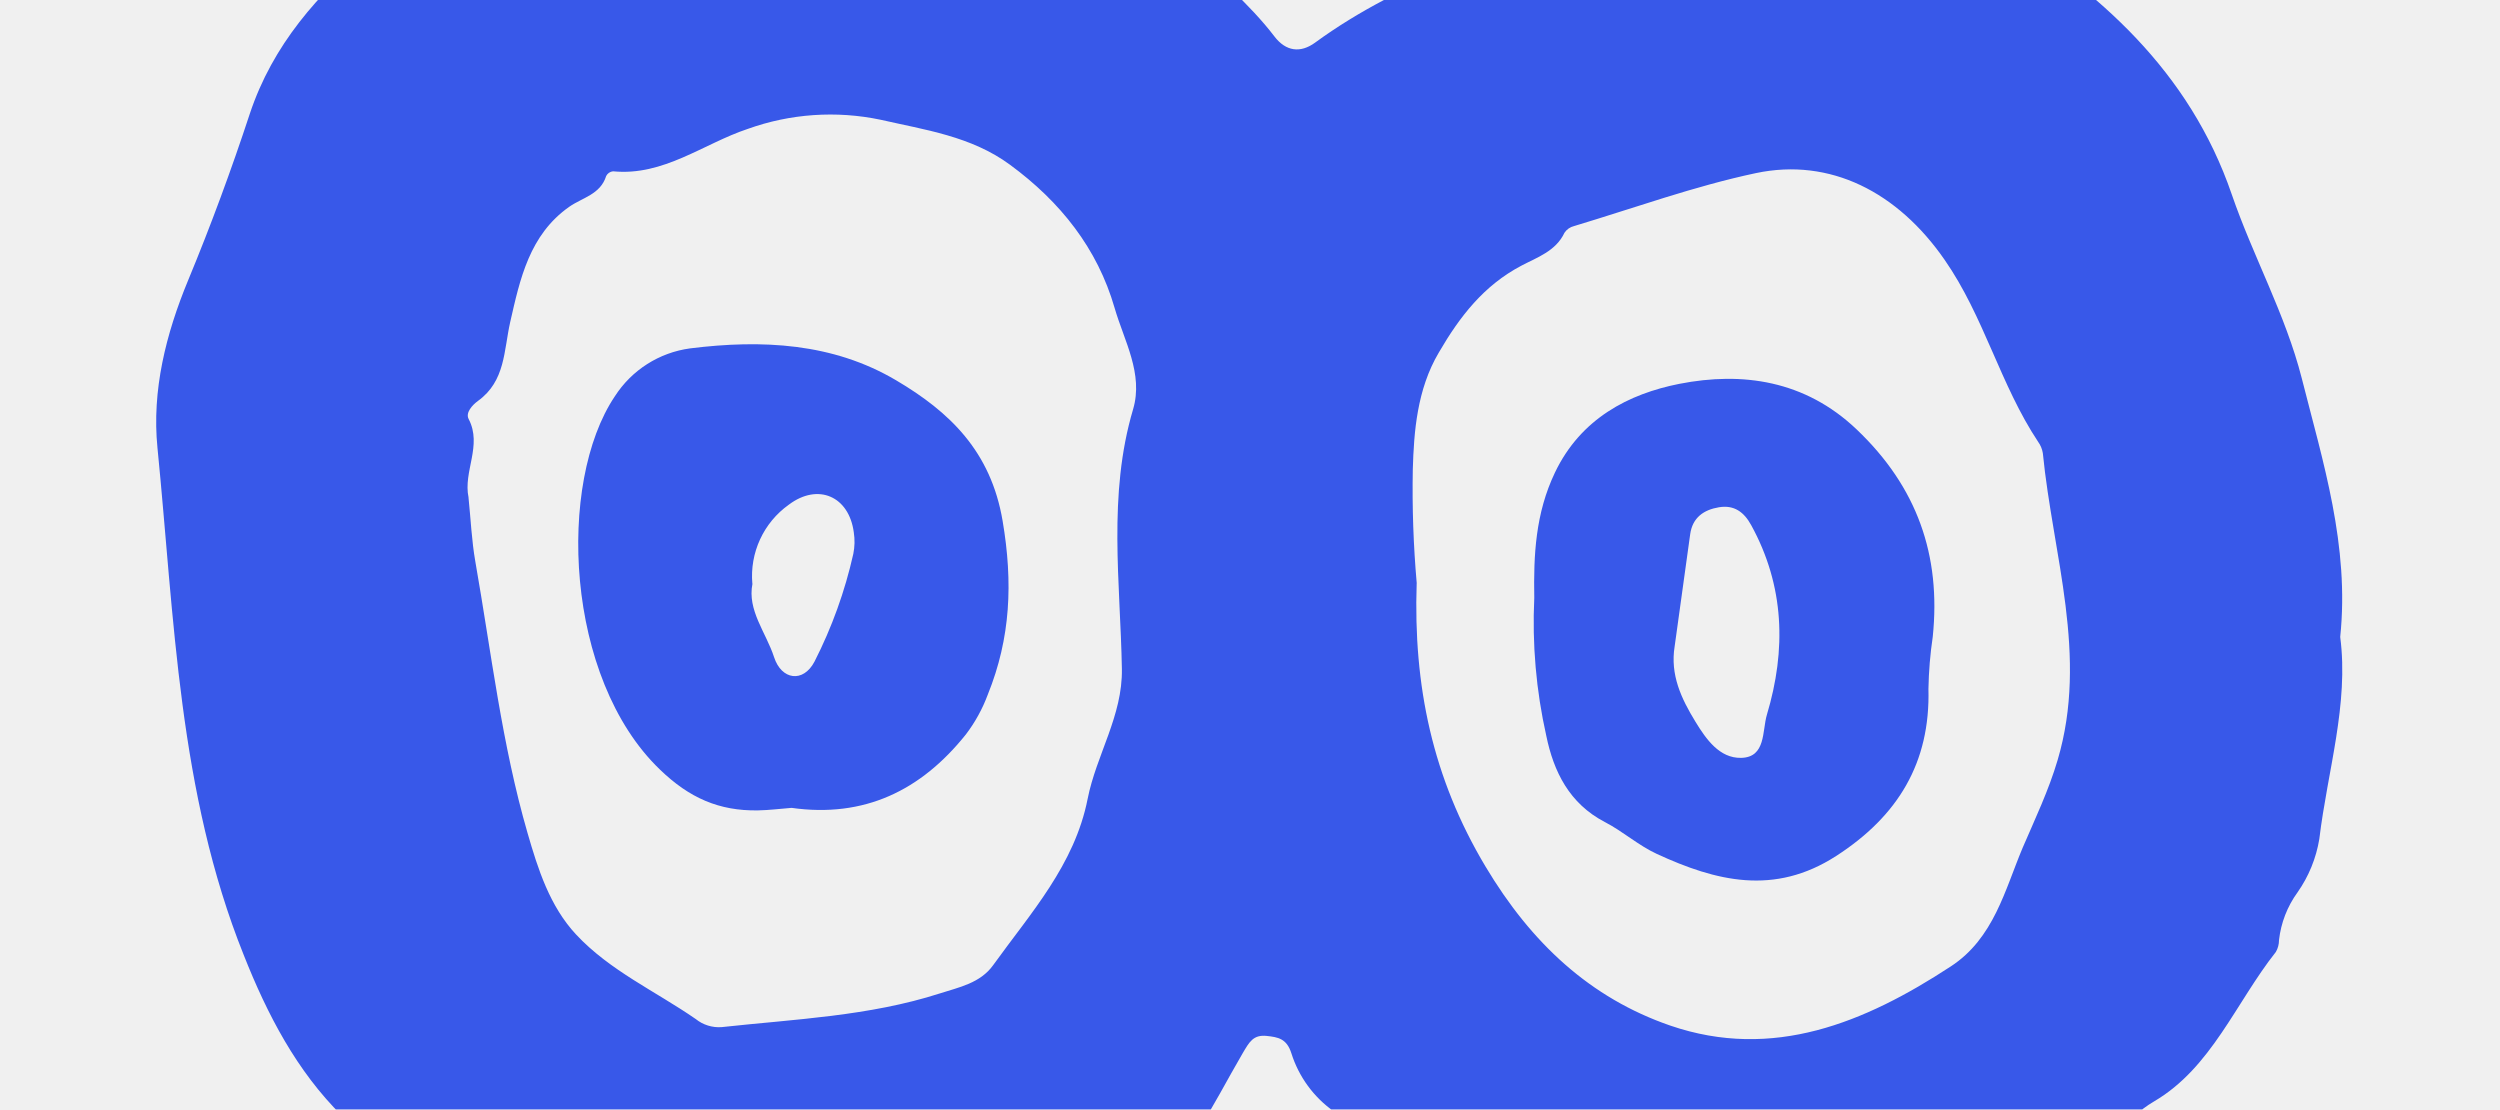
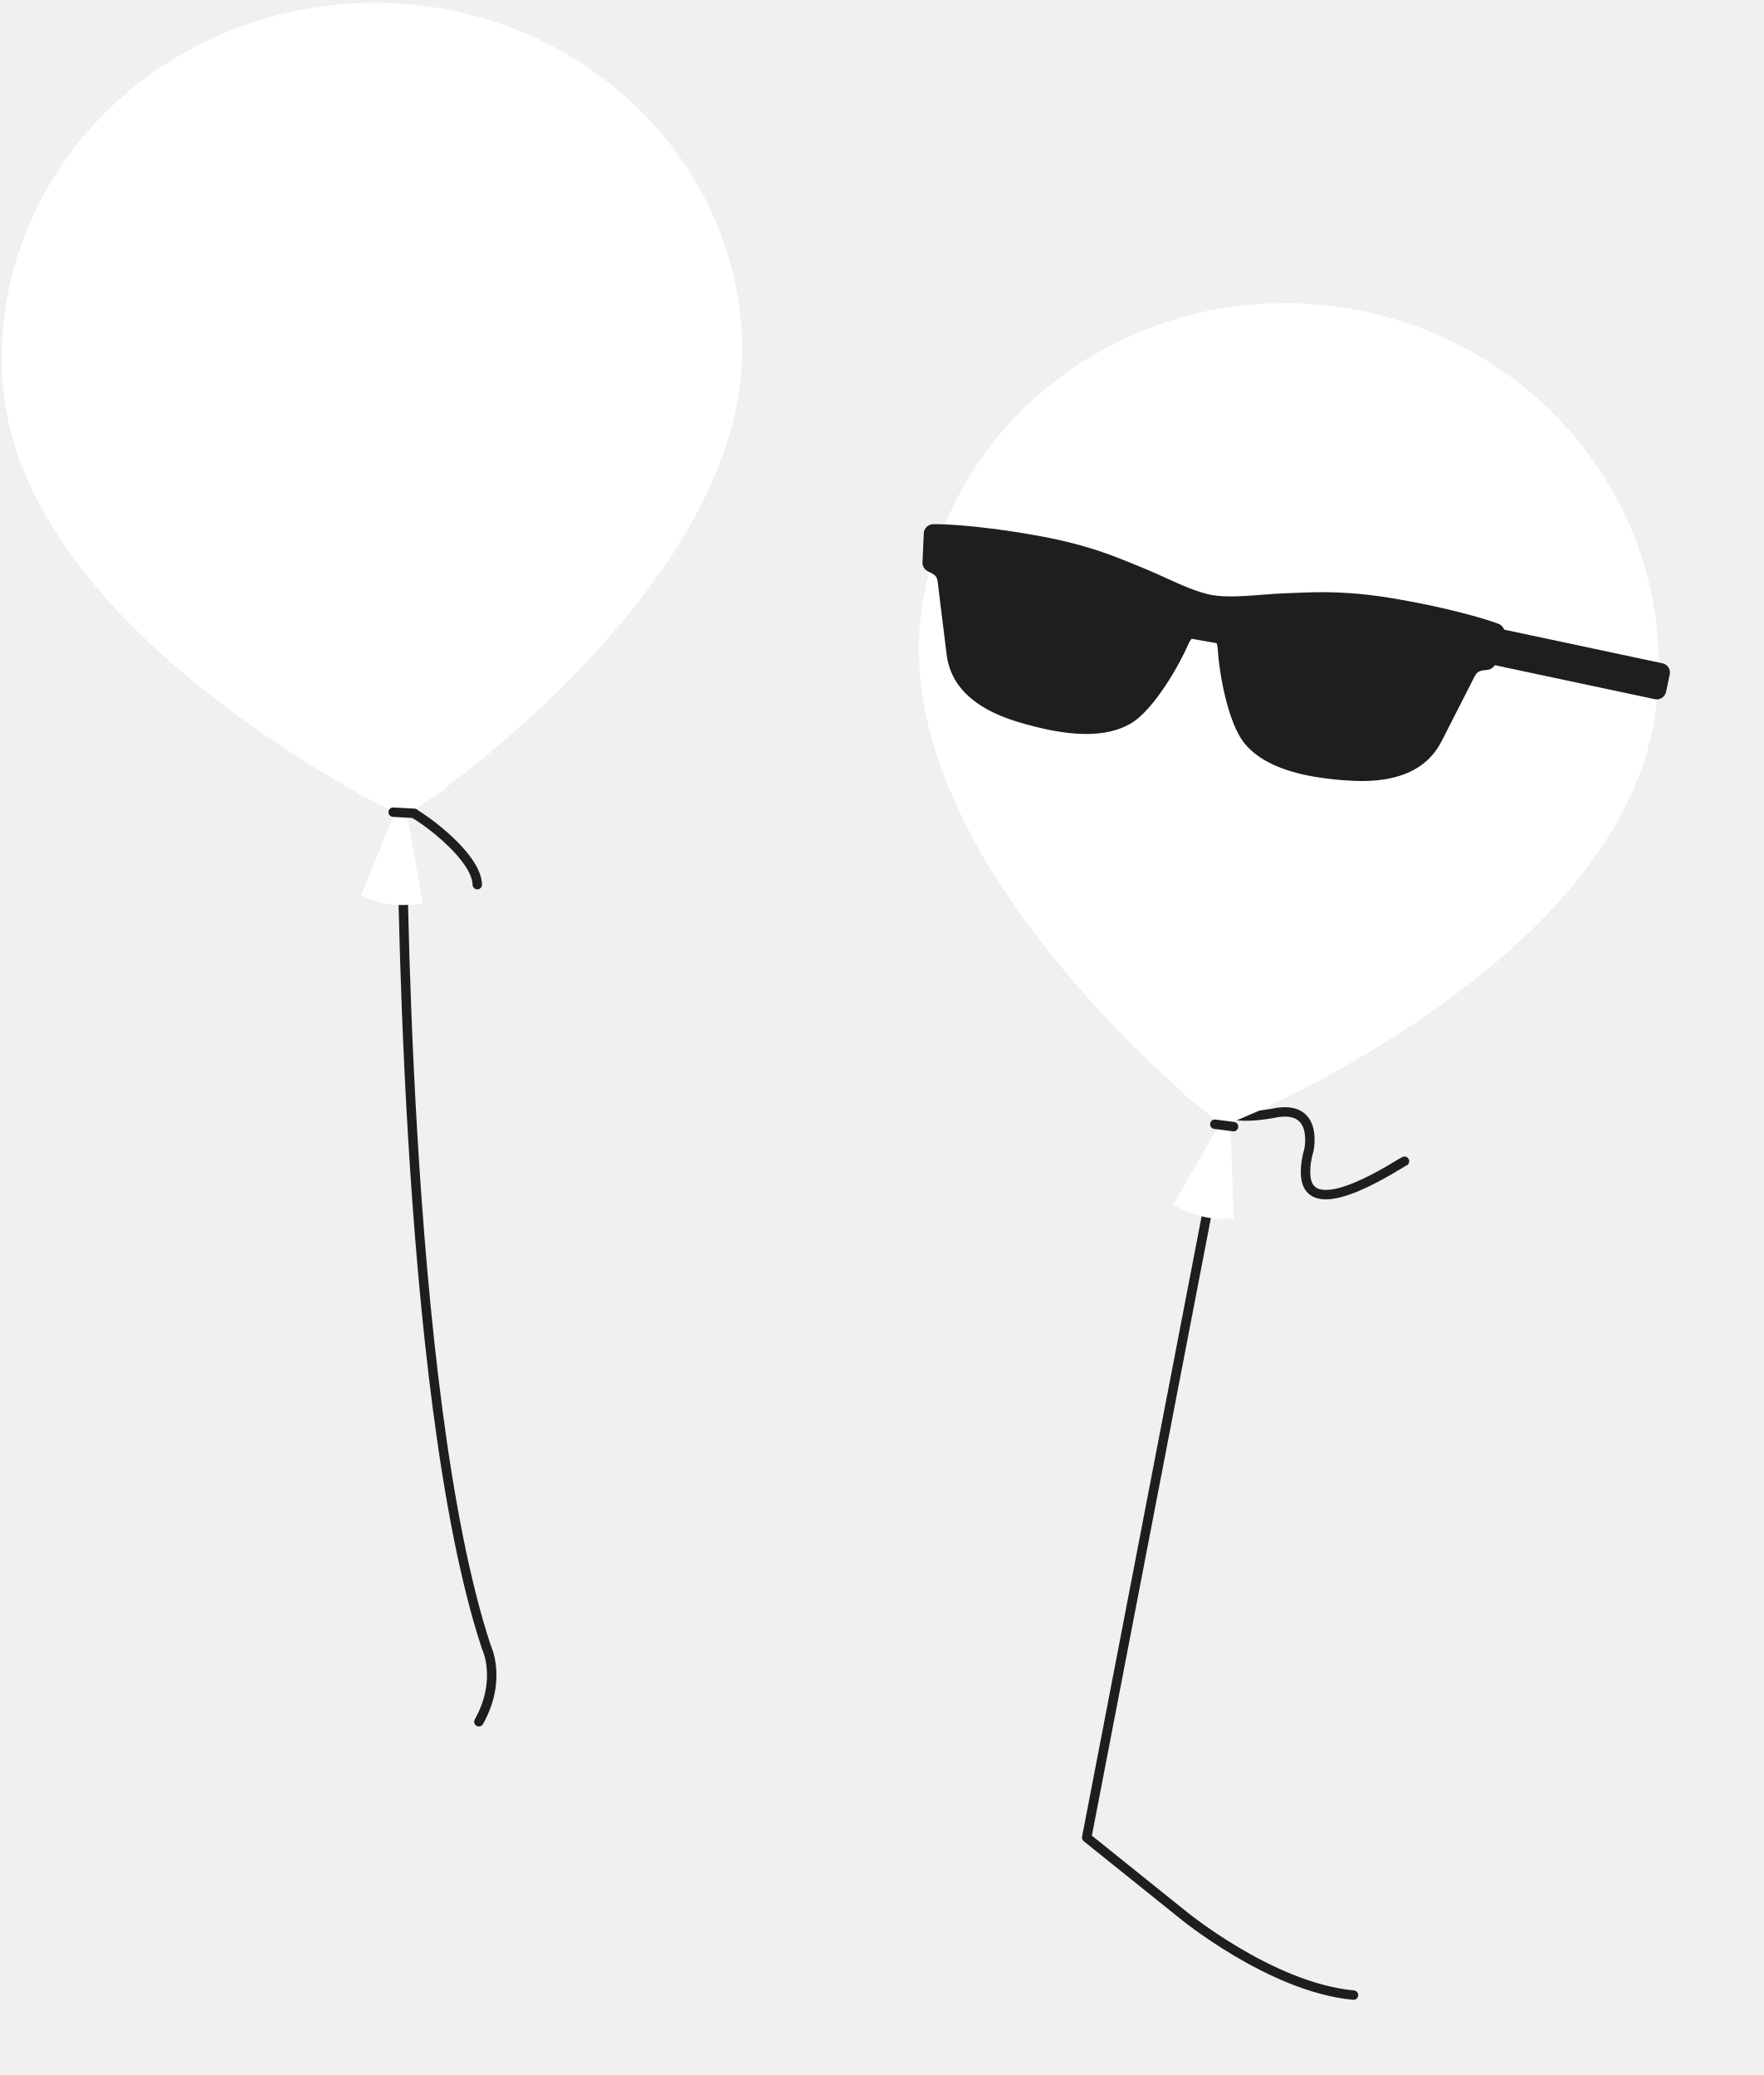
- <svg xmlns="http://www.w3.org/2000/svg" width="1280" height="568" fill="none">
-   <g clip-path="url(#clip0)">
-     <g clip-path="url(#clip1)" fill="#3858E9">
-       <path d="M1198.19 326.128c4.48 34.433-6.49 68.552-10.69 103.364a66.133 66.133 0 01-11.19 27.433 51.192 51.192 0 00-9.46 24.438c0 2.113-.55 4.189-1.6 6.022-20.49 25.889-33.01 59.345-62.36 76.53-15.25 8.924-24.68 25.226-44.13 29.798-8.95 2.145-20.43 10.438-29.47 17.343a104.507 104.507 0 01-30.329 15.767c-14.185 4.887-28.906 7.725-42.02 16.46-13.114 8.734-27.994 9.46-43.944 7.631-19.198-2.208-38.806-1.356-58.224-1.23-38.742.315-73.071-14.253-105.257-33.299-23.327-13.779-44.353-31.532-66.514-47.299a57.609 57.609 0 01-21.846-29.892c-2.396-7.474-6.872-8.167-12.609-8.798-6.904-.725-8.922 3.153-12.295 8.861-15.762 26.929-29.127 57.168-55.166 75.268a183.653 183.653 0 01-78.272 31.848c-32.879 4.761-65.127 13.559-98.479 15.262-15.226.788-30.484 2.428-45.395-1.798a52.236 52.236 0 00-20.206-1.545c-27.488 3.154-52.329-5.612-74.395-20.37-30.862-20.622-62.669-40.519-89.149-66.565-23.264-22.924-38.364-51.966-50.437-82.489C91.338 405.464 89.32 316.731 80.62 229.26c-2.932-29.326 4.287-58.21 15.762-85.895 11.474-27.686 22.066-56.38 31.523-85.138 11.727-35.222 34.96-61.552 62.574-84.508a225.646 225.646 0 01112.76-51.587c36.315-5.234 71.873-15.766 108.724-16.618a177.46 177.46 0 0172.283 12.613c14.911 6.086 31.524 8.073 47.034 12.613 28.371 8.199 56.962 18.132 76.601 40.677 14.312 16.429 31.524 30.02 44.669 47.3 5.832 7.599 13.24 8.576 20.711 3.153 45.456-33.204 98.605-48.687 150.587-67.543 42.179-15.294 84.231-20.654 128.207-14.158 23.989 3.563 47.694 9.05 68.405 21.82 54.35 33.52 100.59 74.543 122.19 137.514 10.9 31.753 27.51 61.457 35.84 94.125 10.87 42.979 24.55 85.768 19.7 132.5zm-958.314-71.39c1.135 10.942 1.608 22.073 3.5 32.825 8.164 46.479 13.555 93.526 26.732 138.965 5.327 18.415 11.348 37.46 24.871 51.965 17.307 18.542 40.666 29.01 61.251 43.263a18.91 18.91 0 0013.208 4.131c37.513-4.099 75.467-5.581 111.751-17.248 9.74-3.154 20.679-5.203 27.331-14.505 19.135-26.614 41.673-51.272 48.356-85.139 4.445-22.514 17.937-42.505 17.528-66.502-.789-44.398-7.282-88.985 5.737-132.941 5.391-18.195-4.602-35.096-9.457-51.871-8.795-30.492-27.772-54.394-53.59-73.345-19.828-14.631-43.786-17.88-66.199-23.02a125.241 125.241 0 00-68.091 4.7c-22.728 7.567-42.998 24.248-68.941 21.694a4.452 4.452 0 00-3.5 2.396c-2.932 9.46-12.199 11.068-18.914 15.766-20.459 14.411-25.219 37.114-30.2 58.903-3.341 14.726-2.427 30.303-16.518 40.488-2.963 2.145-6.462 6.055-4.792 9.271 7.125 13.559-2.9 26.897-.031 40.204h-.032zm485.461 43.925c-1.733 52.407 8.04 99.517 35.276 145.05 23.39 39.163 53.59 67.259 94.57 81.386 52.518 18.005 99.614-1.482 143.589-30.272 22.068-14.379 27.738-39.195 36.848-60.826 6.31-14.663 13.31-29.326 17.91-44.934 15.76-53.353-2.46-104.846-7.6-157.064a13.664 13.664 0 00-2.39-5.771c-19.45-29.262-27.68-64.168-47.921-93.241-24.02-34.686-58.601-52.376-96.556-44.367-31.523 6.685-62.164 17.816-93.12 27.118a8.197 8.197 0 00-4.918 3.406c-4.445 9.46-13.996 12.613-22.066 16.87-19.261 10.153-31.523 25.983-42.273 44.461-11.191 18.919-12.767 40.551-13.334 59.912a547.521 547.521 0 002.017 58.272h-.032z" />
-       <path d="M405.281 413.631c-5.769.441-11.539 1.198-17.276 1.292-19.734.316-35.022-6.306-50.122-20.906-48.672-46.731-52.802-146.973-23.075-191.119a54.45 54.45 0 0138.553-24.532c36.662-4.573 73.009-2.838 105.478 16.365 27.331 16.145 48.482 36.294 54.503 71.989 5.328 31.533 4.13 59.912-7.597 88.922a79.11 79.11 0 01-11.254 20.433c-22.98 28.726-52.013 42.79-89.21 37.556zm-20.018-114.779c-2.743 13.622 6.904 24.879 11.065 37.618 3.783 11.699 14.91 13.275 20.679 2.302a234.248 234.248 0 0019.891-55.213c.73-3.604.816-7.309.252-10.942-2.427-18.541-18.315-25.447-33.225-14.253a44.876 44.876 0 00-18.725 40.488h.063zM785.547 306.104c-.378-21.82.568-43.168 10.593-64.169 13.208-27.685 37.828-40.298 63.677-45.407 32.185-6.306 64.308-1.86 90.788 23.335 30.924 29.42 43.281 64.421 38.962 106.17a205.454 205.454 0 00-2.206 26.645c1.008 37.839-15.604 65.178-47.286 85.611-31.681 20.433-61.534 12.865-91.765-1.072-9.457-4.352-17.432-11.604-26.7-16.366-18.094-9.459-26.133-25.73-29.916-44.145a265.17 265.17 0 01-6.147-70.602zm71.874 24.848c-2.364 14.537 3.404 26.74 10.623 38.533 5.548 9.113 12.389 18.762 23.391 18.541 12.799-.252 10.749-13.811 13.208-22.073 9.962-33.235 9.079-65.903-8.038-97.089-3.657-6.685-8.701-10.437-16.487-9.144-7.786 1.293-13.587 5.266-14.753 13.874l-7.944 57.358z" />
-     </g>
-   </g>
-   <defs>
-     <clipPath id="clip0">
-       <path fill="#fff" d="M0 0h1280v568H0z" />
-     </clipPath>
-     <clipPath id="clip1">
-       <path fill="#fff" transform="translate(79.738 -94.55)" d="M0 0h1119.52v757.098H0z" />
-     </clipPath>
-   </defs>
+ <svg xmlns="http://www.w3.org/2000/svg" viewBox="0 0 374 440" fill="none">
+   <path d="M101.194 187.586c-.132-7.011-16.16-17.748-16.018-15.944.142 1.803.084 123.457 17.928 177.596 0 0 3.441 6.907-1.573 15.86" stroke="#1E1E1E" stroke-width="2" stroke-linecap="round" stroke-linejoin="round" />
+   <path d="m84.922 161.647-2.246 4.467 2.651 1.333 2.44-1.689-2.845-4.111Zm0 0c2.845 4.111 2.847 4.11 2.848 4.109l.004-.003.013-.009.044-.03.157-.11a145.38 145.38 0 0 0 2.73-1.984 221.81 221.81 0 0 0 7.551-5.895c6.212-5.059 14.481-12.304 22.668-21.025 8.171-8.705 16.373-19 22.346-30.171 5.966-11.157 9.861-23.48 8.978-36.11-2.721-38.907-37.994-67.44-78.238-64.626C33.78 8.607 2.821 41.771 5.541 80.68c.883 12.63 6.456 24.291 13.916 34.509 7.47 10.231 17.025 19.284 26.328 26.767 9.321 7.497 18.518 13.52 25.373 17.666a220.806 220.806 0 0 0 8.3 4.786 153.7 153.7 0 0 0 2.978 1.585 22.04 22.04 0 0 0 .171.087l.047.024.014.007.005.003c.002.001.003.001 2.249-4.466Z" fill="#fff" stroke="#fff" stroke-width="10" />
+   <path d="m84.203 171.048-7.61 18.766s4.903 3.213 13.02 1.693l-3.552-20.244-1.858-.215Z" fill="#fff" />
+   <rect x="82.418" y="171.164" width="6.5" height="2" rx="1" transform="rotate(3.18 82.418 171.164)" fill="#1E1E1E" />
+   <path d="M297.781 246.24c-.847.263-19.158 12.848-20.847 3.841 0 0-.557-2.369.56-6.132 0 0 2.129-9.354-6.654-8.052 0 0-7.785 1.703-10.819.022l-29.618 153.729 20.187 16.219s18.766 15.555 36.375 17.192" stroke="#1E1E1E" stroke-width="2" stroke-linecap="round" stroke-linejoin="round" />
+   <path d="m260.954 227.215-3.154 3.881 2.341 1.902 2.774-1.184-1.961-4.599Zm0 0a816.555 816.555 0 0 0 1.964 4.598l.005-.002.015-.006.049-.021.176-.077.656-.289c.567-.253 1.389-.626 2.431-1.114a220.542 220.542 0 0 0 8.626-4.283c7.138-3.733 16.747-9.208 26.586-16.169 19.332-13.677 40.984-34.081 44.525-59.28 5.5-39.137-22.915-74.916-62.942-80.542-40.028-5.625-77.205 20.936-82.705 60.073-3.541 25.199 11.647 50.78 26.461 69.256 7.539 9.403 15.266 17.315 21.099 22.871a221.255 221.255 0 0 0 7.111 6.495 146.147 146.147 0 0 0 2.58 2.199l.149.122.041.034.013.01.004.003c.001.002.002.003 3.156-3.878Z" fill="#fff" stroke="#fff" stroke-width="10" />
+   <path d="m260.833 238.042.743 20.237s-5.706 1.345-12.815-2.855l10.252-17.815 1.82.433Z" fill="#fff" />
+   <rect x="256.704" y="237.275" width="5.997" height="2" rx="1" transform="rotate(7.245 256.704 237.275)" fill="#1E1E1E" />
+   <path d="M318.718 133.121a2.06 2.06 0 0 0-1.031-.854c-.37-.14-7.335-2.746-21.144-5.18-10.426-1.839-16.715-1.581-21.755-1.373-.669.027-1.317.053-1.953.073-1.685.056-3.467.196-5.192.327-3.712.292-7.573.589-10.649.075-3.07-.57-6.585-2.167-9.985-3.713-1.574-.713-3.203-1.455-4.768-2.083-.591-.237-1.195-.486-1.819-.741-4.668-1.92-10.482-4.309-20.901-6.147-14.014-2.471-21.347-2.366-21.651-2.36a2.063 2.063 0 0 0-1.396.578 2.026 2.026 0 0 0-.618 1.37l-.267 6.138a2.04 2.04 0 0 0 1.197 1.946c1.895.874 1.925 1.149 2.157 3.29.021.209.045.426.072.656.145 1.242.395 3.218.657 5.303.323 2.621.707 5.599.943 7.642.336 2.941 1.24 10.758 15.054 14.97 10.902 3.326 18.758 3.461 24.016.415 5.125-2.971 10.636-13.08 12.065-16.425a6.725 6.725 0 0 1 .873-1.584l5.324.939c.171.581.264 1.182.279 1.787.198 3.634 1.921 15.019 5.717 19.56 2.872 3.432 7.657 5.725 14.531 6.938 2.706.462 5.437.76 8.179.892 6.03.322 10.844-.71 14.328-3.057 3.024-2.045 4.315-4.62 4.941-5.871.889-1.783 2.156-4.249 3.381-6.634a541.984 541.984 0 0 0 2.549-4.997l.293-.592c.95-1.933 1.072-2.181 3.152-2.353a2.061 2.061 0 0 0 1.112-.44 2.04 2.04 0 0 0 .676-.98l1.851-5.856c.083-.276.107-.567.07-.852a2.048 2.048 0 0 0-.288-.807Z" fill="#1E1E1E" />
+   <rect x="315.517" y="132.793" width="39.784" height="7.784" rx="2" transform="rotate(12 315.517 132.793)" fill="#1E1E1E" />
</svg>
